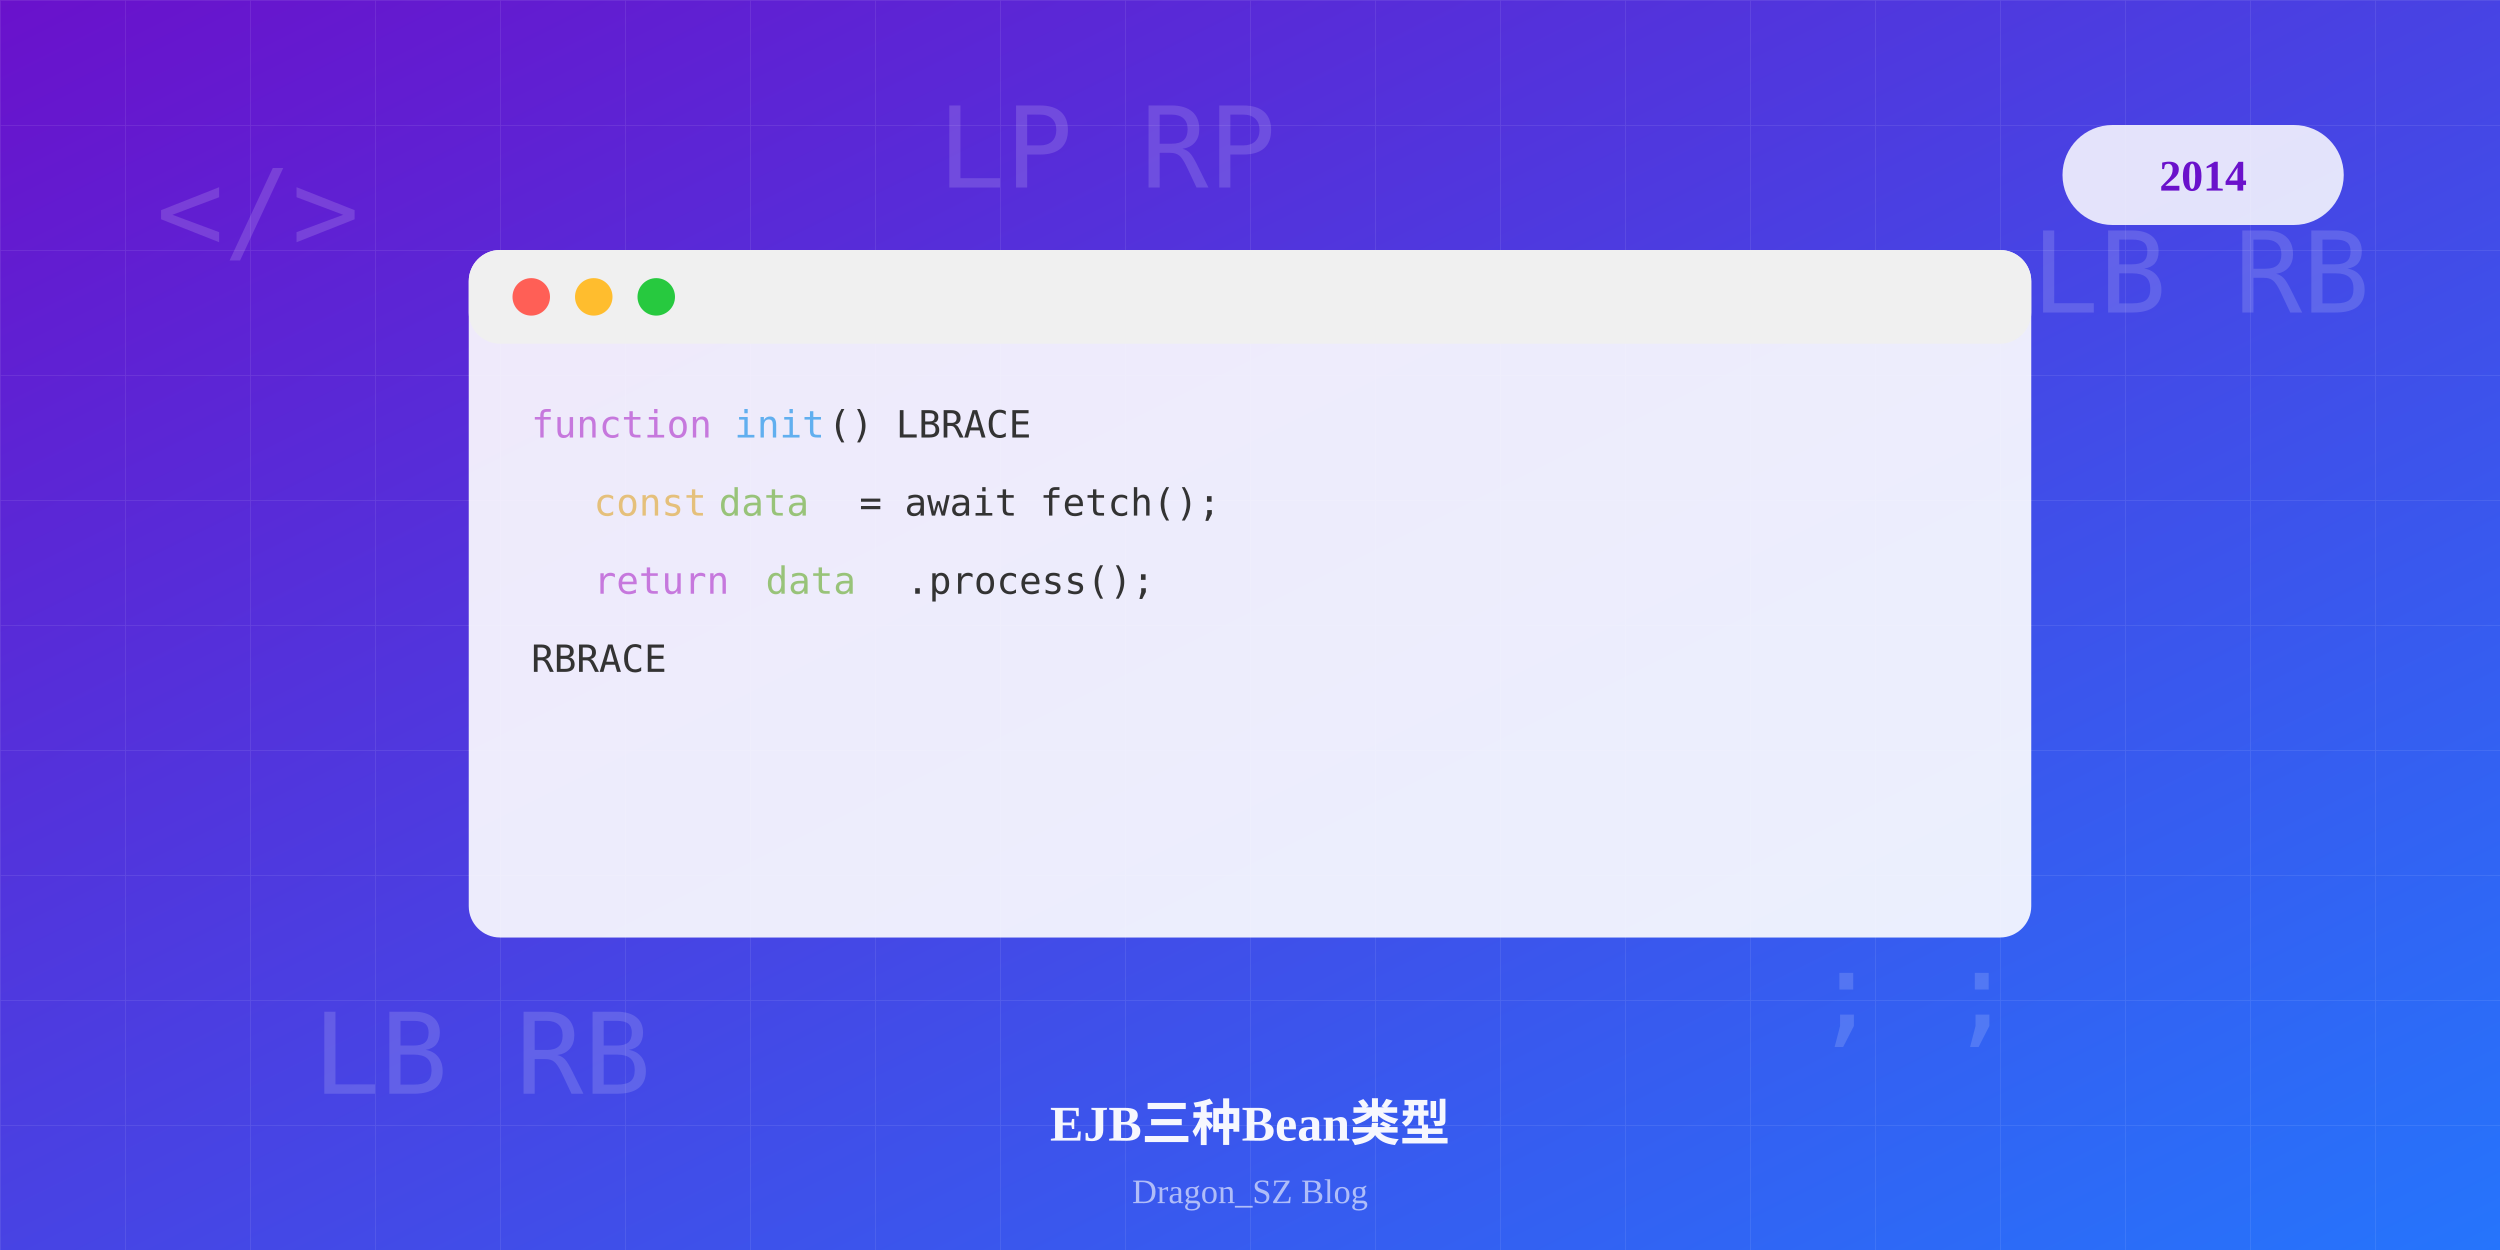
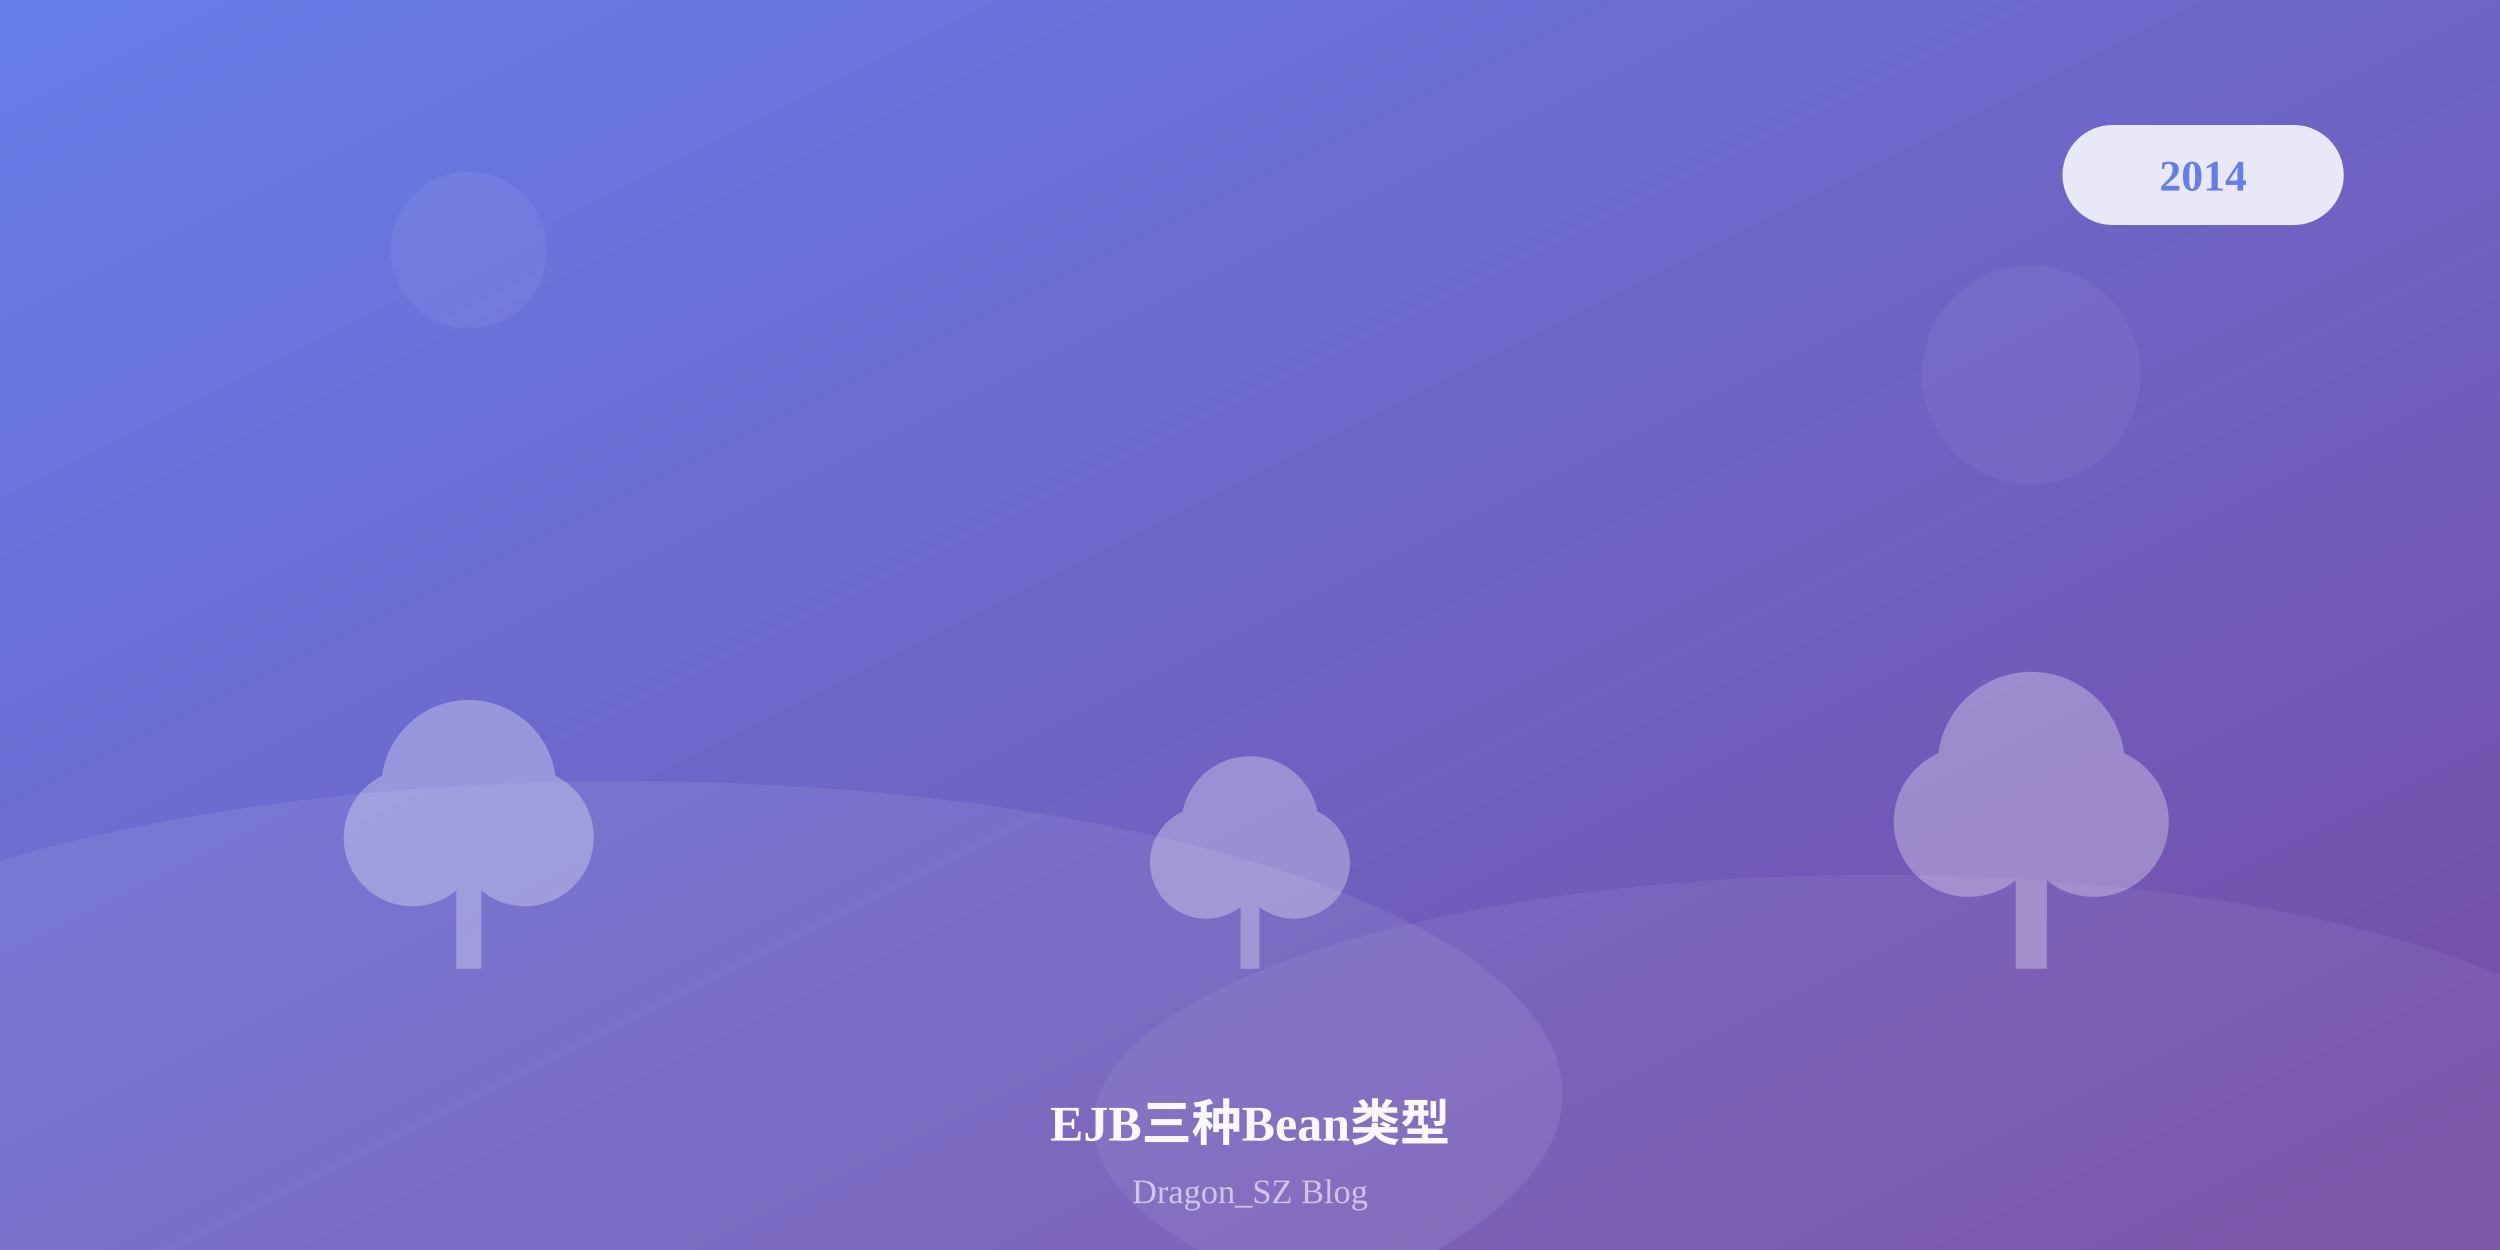
<svg xmlns="http://www.w3.org/2000/svg" viewBox="0 0 800 400" width="100%" height="100%">
  <defs>
-     <linearGradient id="codeBg" x1="0%" y1="0%" x2="100%" y2="100%">
-       <stop offset="0%" style="stop-color:#6a11cb;stop-opacity:1" />
-       <stop offset="100%" style="stop-color:#2575fc;stop-opacity:1" />
+     <linearGradient id="bg" x1="0%" y1="0%" x2="100%" y2="100%">
+       <stop offset="0%" style="stop-color:#667eea;stop-opacity:1" />
+       <stop offset="100%" style="stop-color:#764ba2;stop-opacity:1" />
    </linearGradient>
-     <pattern id="codeGrid" width="40" height="40" patternUnits="userSpaceOnUse">
-       <path d="M 40 0 L 0 0 0 40" fill="none" stroke="white" stroke-width="0.5" opacity="0.1" />
-     </pattern>
  </defs>
-   <rect width="800" height="400" fill="url(#codeBg)" />
-   <rect width="800" height="400" fill="url(#codeGrid)" />
-   <g opacity="0.15" font-family="monospace" font-size="36" fill="white">
-     <text x="50" y="80">&lt;/&gt;</text>
-     <text x="650" y="100">LB RB</text>
-     <text x="100" y="350">LB RB</text>
-     <text x="580" y="330">; ;</text>
-     <text x="300" y="60">LP RP</text>
-   </g>
-   <g transform="translate(150, 80)">
-     <rect width="500" height="220" rx="10" fill="white" opacity="0.9" />
-     <rect width="500" height="30" rx="10" fill="#f0f0f0" />
-     <circle cx="20" cy="15" r="6" fill="#ff5f56" />
-     <circle cx="40" cy="15" r="6" fill="#ffbd2e" />
-     <circle cx="60" cy="15" r="6" fill="#27c93f" />
-     <g font-family="monospace" font-size="12" fill="#333">
-       <text x="20" y="60" fill="#c678dd">function</text>
-       <text x="85" y="60" fill="#61afef">init</text>
-       <text x="115" y="60">() LBRACE</text>
-       <text x="40" y="85" fill="#e5c07b">const</text>
-       <text x="80" y="85" fill="#98c379">data</text>
-       <text x="125" y="85">= await fetch();</text>
-       <text x="40" y="110" fill="#c678dd">return</text>
-       <text x="95" y="110" fill="#98c379">data</text>
-       <text x="140" y="110">.process();</text>
-       <text x="20" y="135">RBRACE</text>
+   <rect width="800" height="400" fill="url(#bg)" />
+   <ellipse cx="200" cy="350" rx="300" ry="100" fill="white" opacity="0.08" />
+   <ellipse cx="600" cy="360" rx="250" ry="80" fill="white" opacity="0.06" />
+   <g opacity="0.3">
+     <g transform="translate(150, 260)">
+       <rect x="-4" y="0" width="8" height="50" fill="white" />
+       <circle cx="0" cy="-8" r="28" fill="white" />
+       <circle cx="-18" cy="8" r="22" fill="white" />
+       <circle cx="18" cy="8" r="22" fill="white" />
+     </g>
+     <g transform="translate(400, 270)">
+       <rect x="-3" y="0" width="6" height="40" fill="white" />
+       <circle cx="0" cy="-6" r="22" fill="white" />
+       <circle cx="-14" cy="6" r="18" fill="white" />
+       <circle cx="14" cy="6" r="18" fill="white" />
+     </g>
+     <g transform="translate(650, 255)">
+       <rect x="-5" y="0" width="10" height="55" fill="white" />
+       <circle cx="0" cy="-10" r="30" fill="white" />
+       <circle cx="-20" cy="8" r="24" fill="white" />
+       <circle cx="20" cy="8" r="24" fill="white" />
    </g>
  </g>
+   <circle cx="150" cy="80" r="25" fill="white" opacity="0.06" />
+   <circle cx="650" cy="120" r="35" fill="white" opacity="0.05" />
  <g transform="translate(660, 40)">
    <rect width="90" height="32" rx="16" fill="white" opacity="0.85" />
-     <text x="45" y="21" text-anchor="middle" font-size="14" font-weight="bold" fill="#6a11cb">2014</text>
+     <text x="45" y="21" text-anchor="middle" font-size="14" font-weight="bold" fill="#667eea">2014</text>
  </g>
  <text x="400" y="365" text-anchor="middle" font-size="16" font-weight="bold" fill="white" opacity="0.95">EJB三种Bean类型</text>
  <text x="400" y="385" text-anchor="middle" font-size="11" fill="white" opacity="0.6">Dragon_SZ Blog</text>
</svg>
